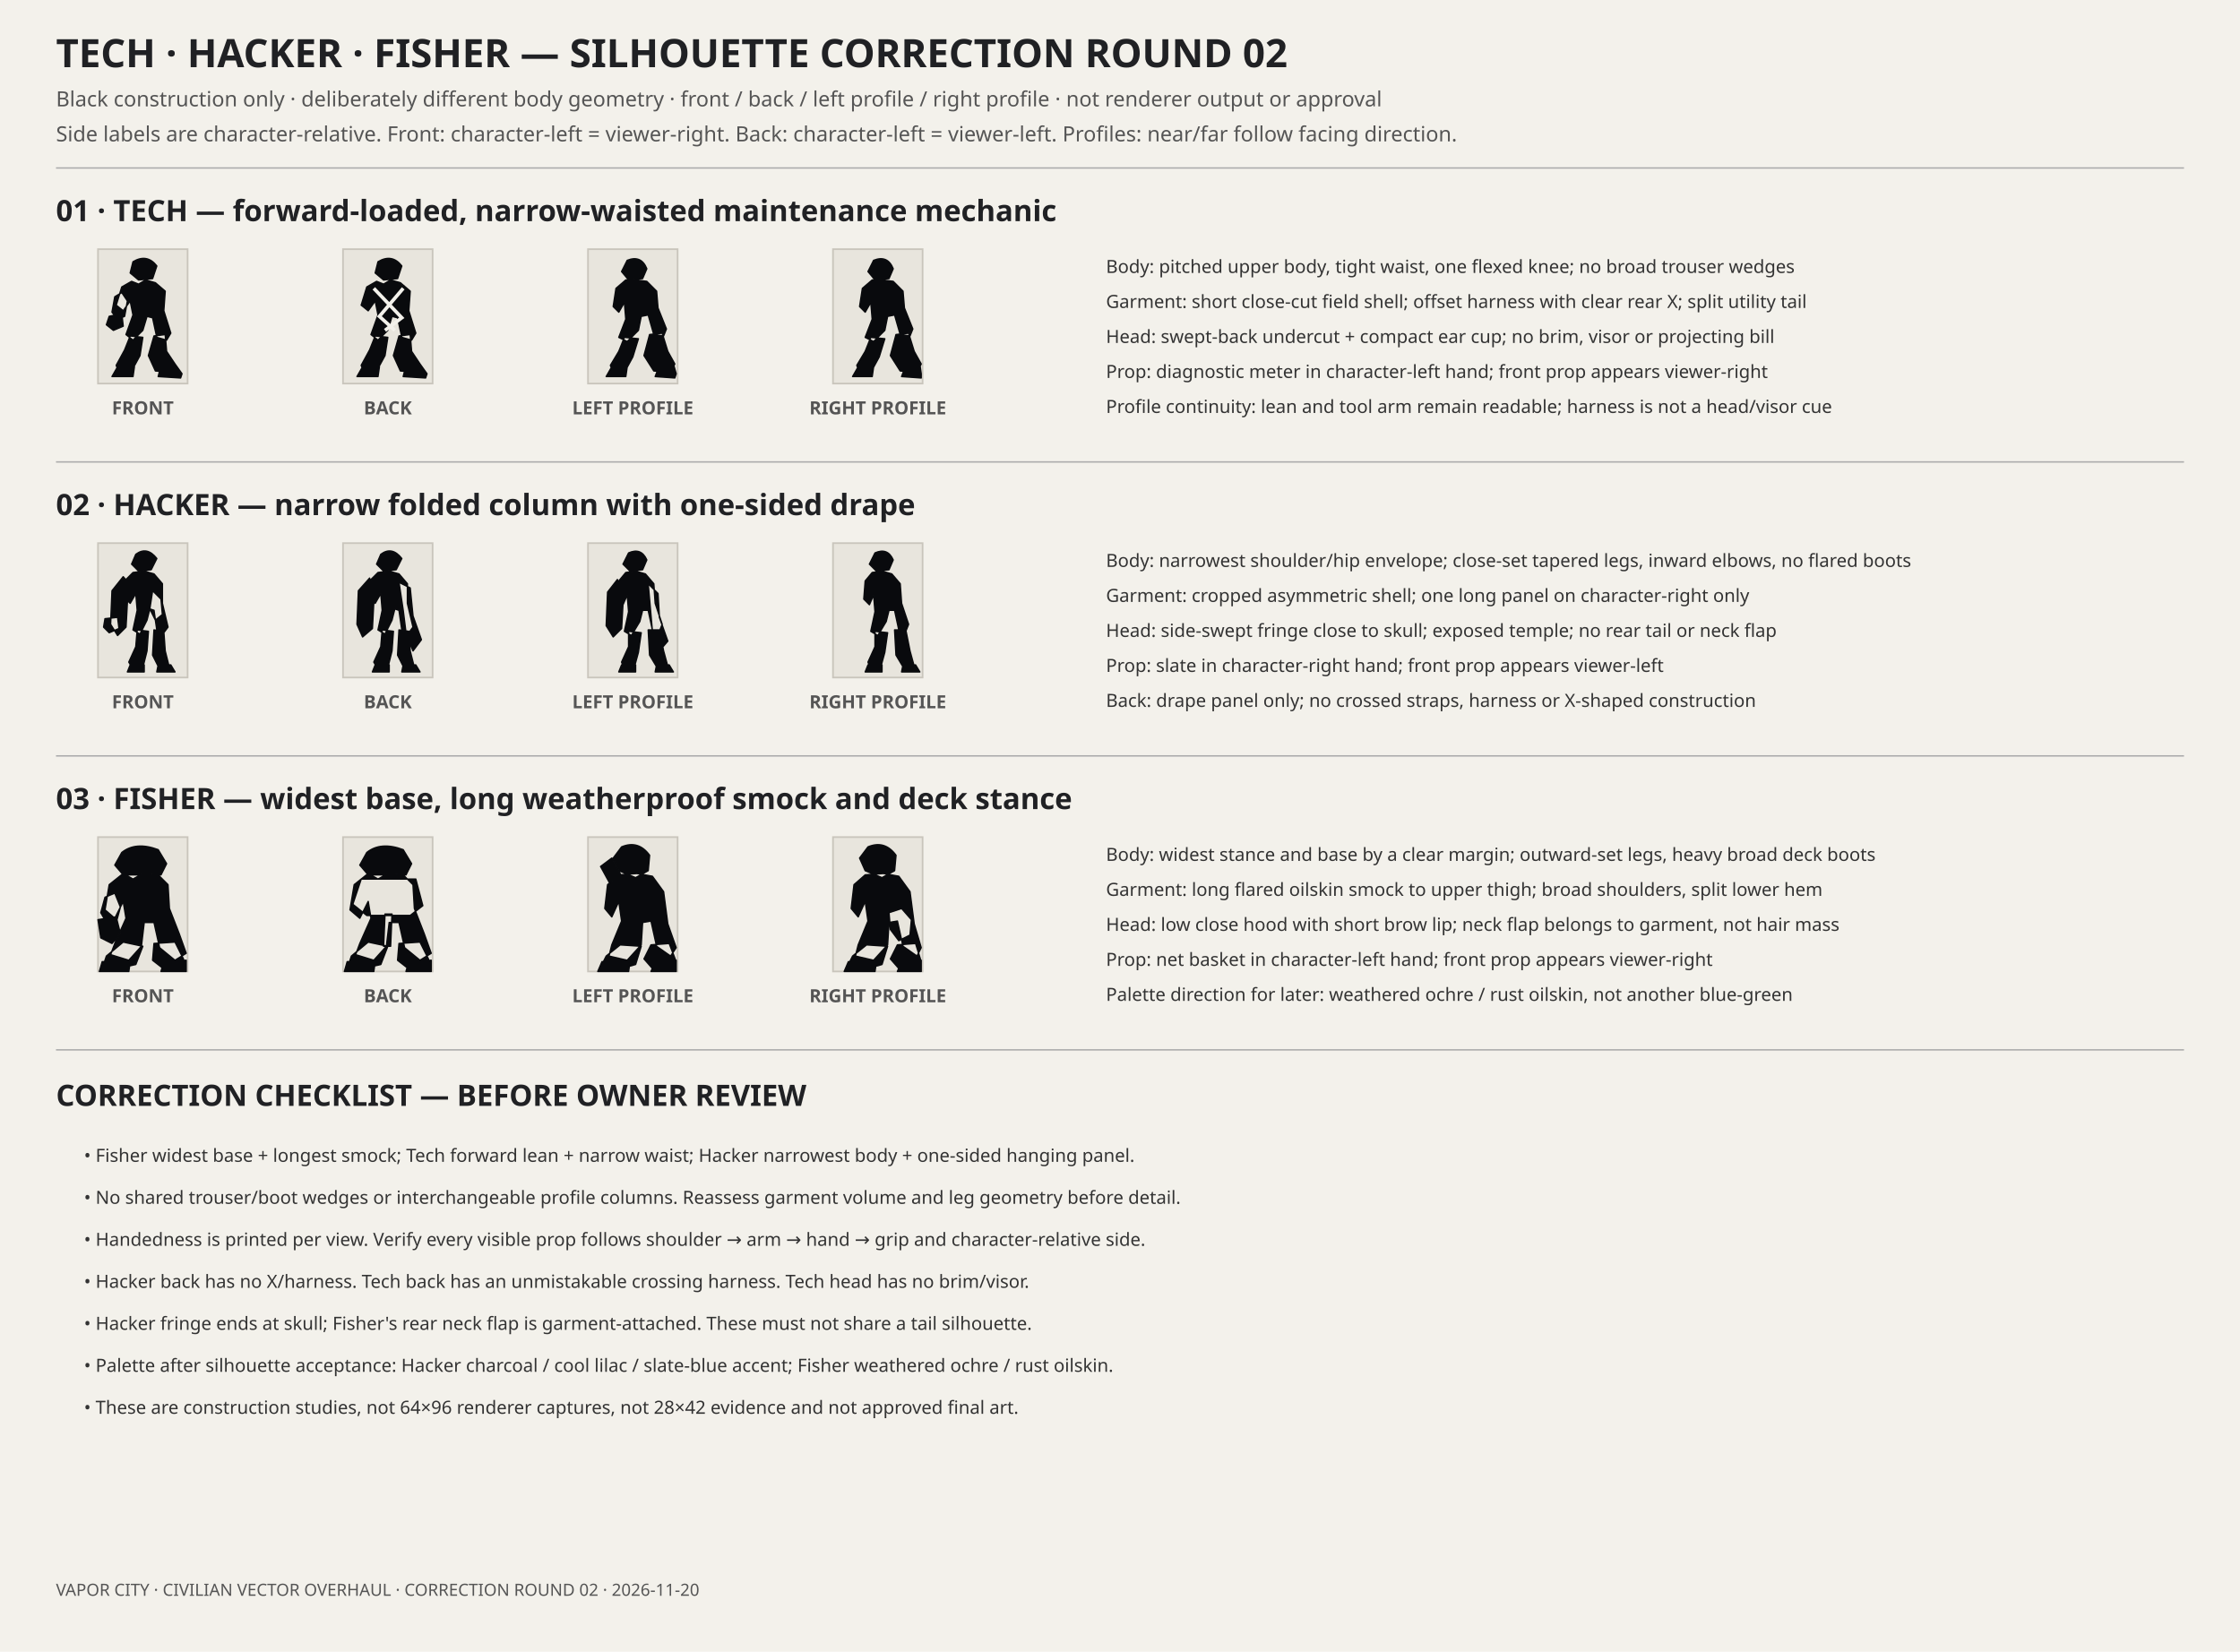
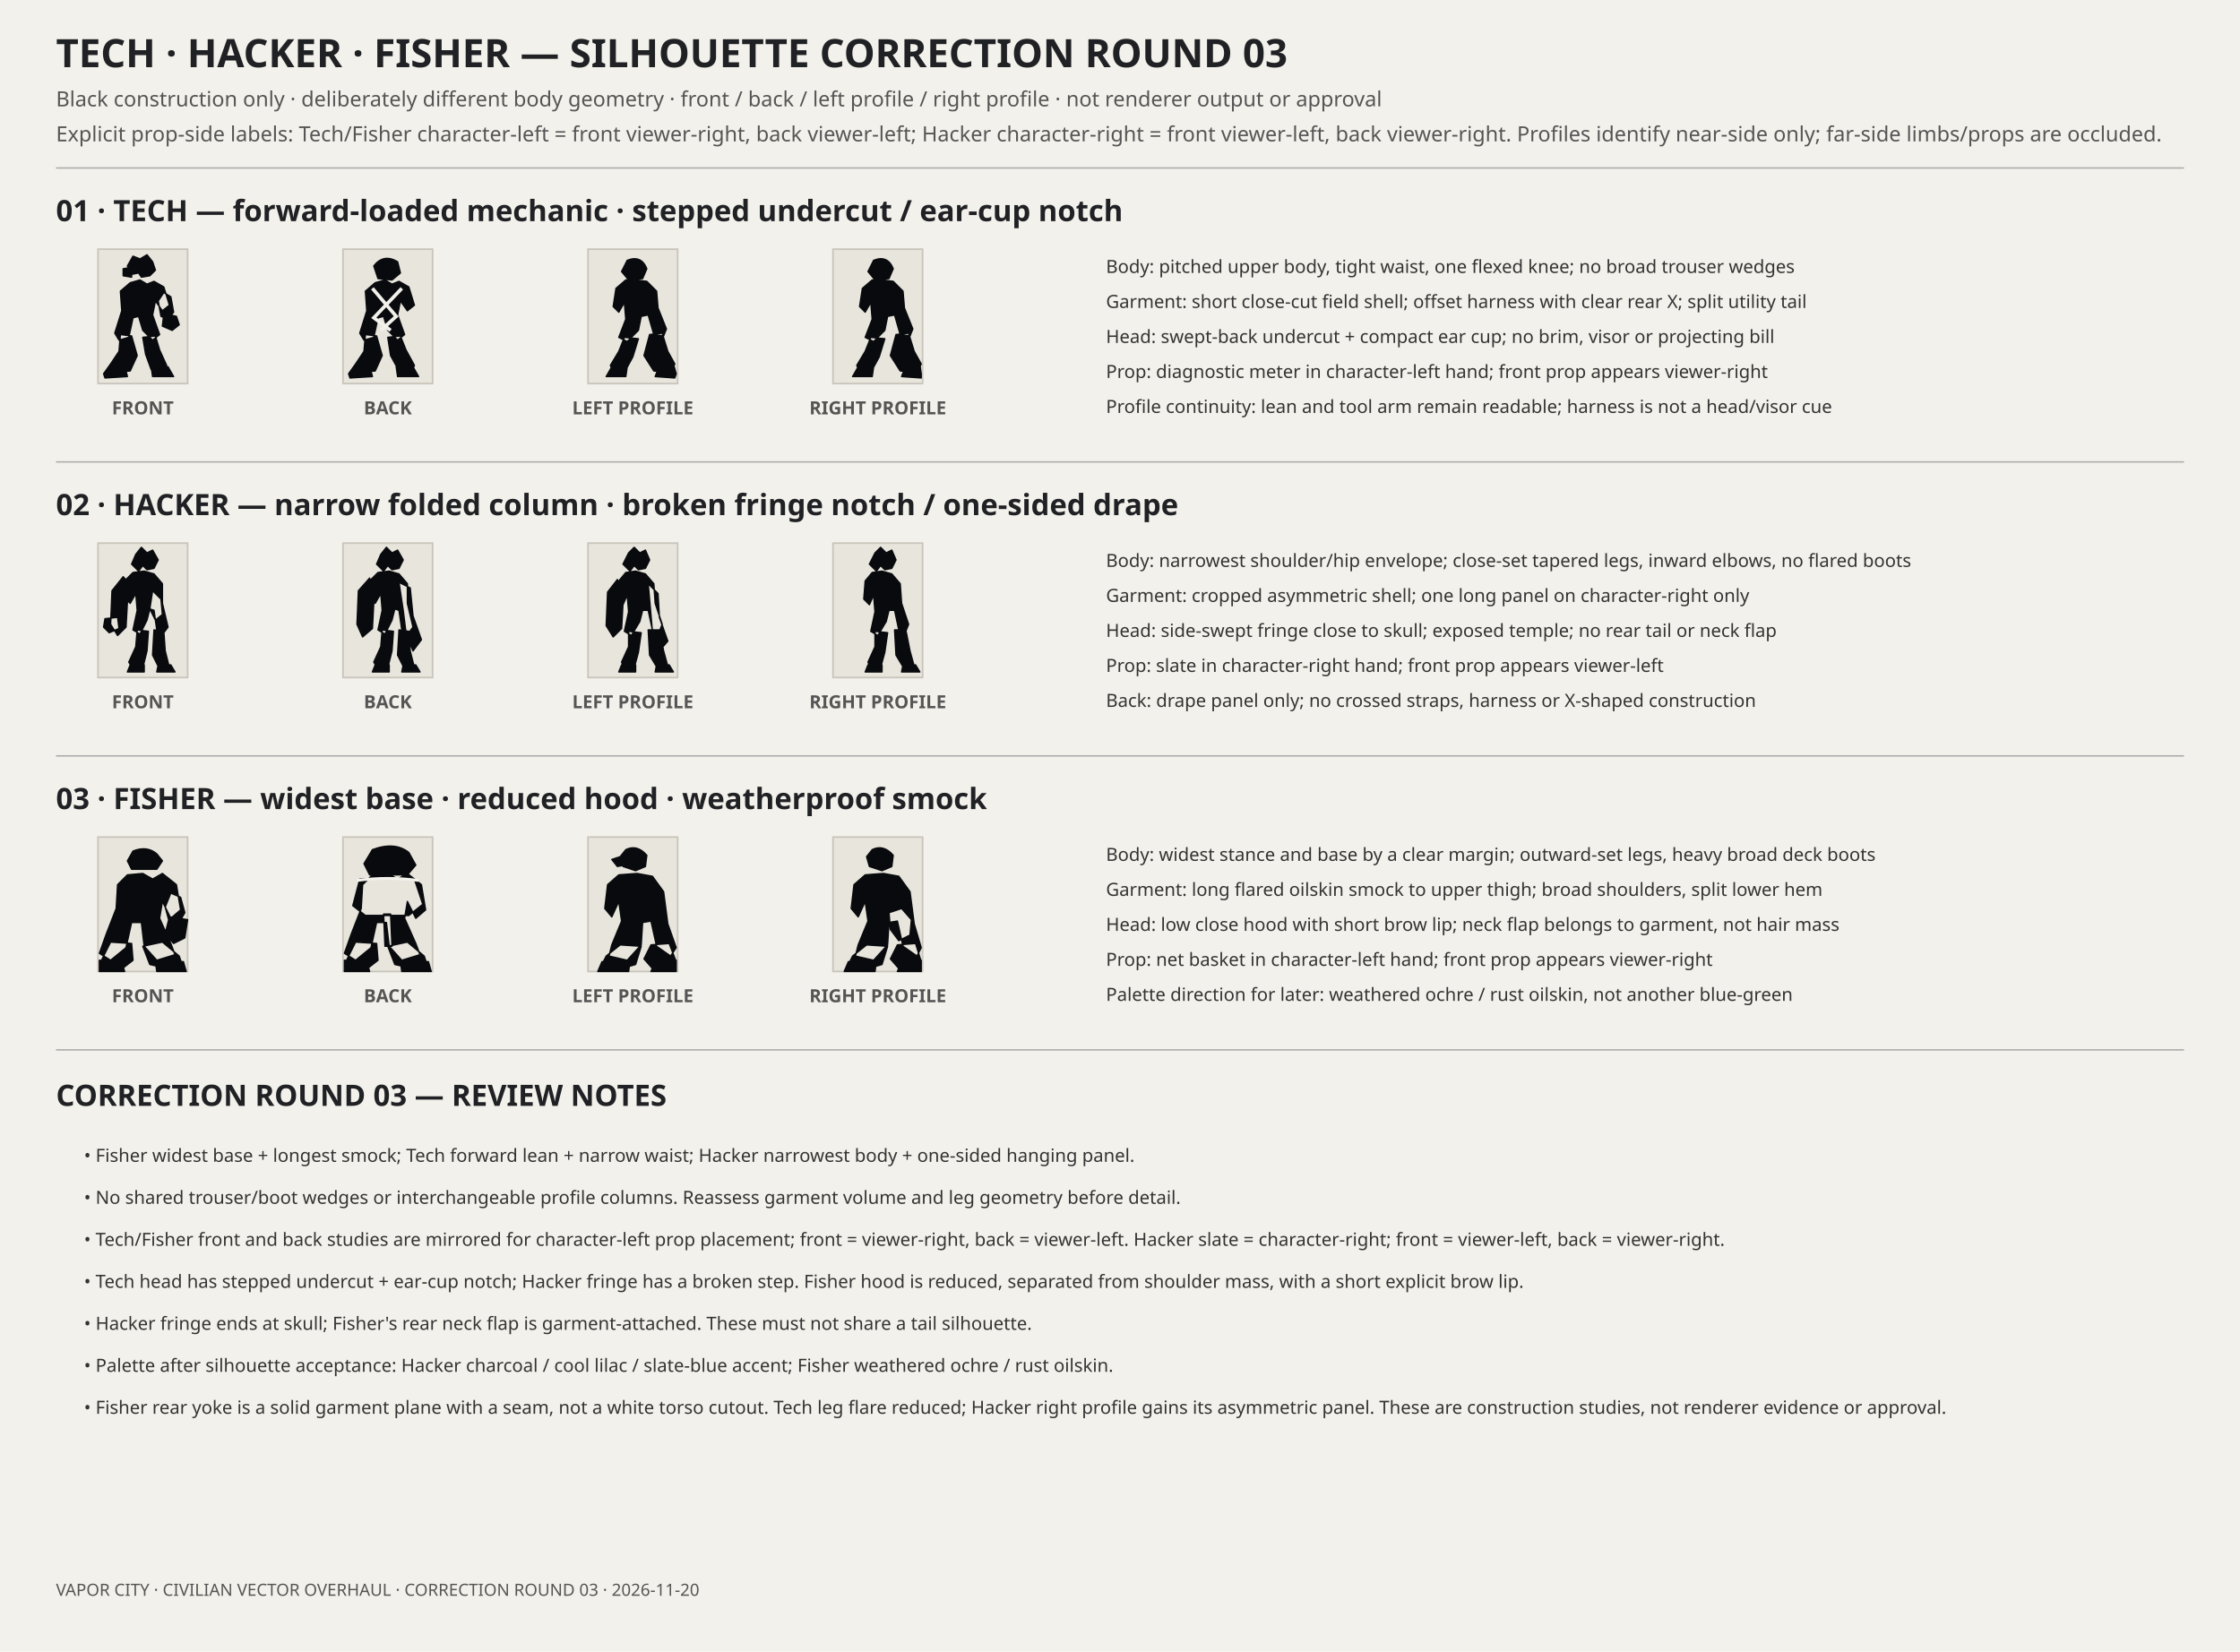
<svg xmlns="http://www.w3.org/2000/svg" width="1600" height="1180" viewBox="0 0 1600 1180">
  <rect width="1600" height="1180" fill="#f3f1eb" />
  <style>
.h{font:700 28px sans-serif;fill:#202124}.sub{font:15px sans-serif;fill:#555}.name{font:700 21px sans-serif;fill:#202124}.dir{font:700 13px sans-serif;fill:#555}.note{font:13px sans-serif;fill:#333}.tiny{font:12px sans-serif;fill:#555}.panel{fill:#e8e5dd;stroke:#c9c5bc;stroke-width:1.2}.sil{fill:#090a0d;stroke:#090a0d;stroke-linejoin:round;stroke-linecap:round}.cut{fill:#f3f1eb;stroke:#f3f1eb;stroke-linejoin:round}
</style>
-   <text x="40" y="48" class="h">TECH · HACKER · FISHER — SILHOUETTE CORRECTION ROUND 02</text>
+   <text x="40" y="48" class="h">TECH · HACKER · FISHER — SILHOUETTE CORRECTION ROUND 03</text>
  <text x="40" y="76" class="sub">Black construction only · deliberately different body geometry · front / back / left profile / right profile · not renderer output or approval</text>
-   <text x="40" y="101" class="sub">Side labels are character-relative. Front: character-left = viewer-right. Back: character-left = viewer-left. Profiles: near/far follow facing direction.</text>
+   <text x="40" y="101" class="sub">Explicit prop-side labels: Tech/Fisher character-left = front viewer-right, back viewer-left; Hacker character-right = front viewer-left, back viewer-right. Profiles identify near-side only; far-side limbs/props are occluded.</text>
  <line x1="40" y1="120" x2="1560" y2="120" stroke="#aaa" />
-   <text x="40" y="158" class="name">01 · TECH — forward-loaded, narrow-waisted maintenance mechanic</text>
+   <text x="40" y="158" class="name">01 · TECH — forward-loaded mechanic · stepped undercut / ear-cup notch</text>
  <g transform="translate(70 178)">
    <rect width="64" height="96" class="panel" />
-     <path class="sil" d="M25 9 Q35 3 42 12 L39 21 29 22 23 17Z M24 23 L17 27 13 40 18 44 23 37 25 47 20 61 25 65 32 58 35 48 39 49 42 63 49 65 52 60 47 44 48 30 41 24 34 22 29 25Z M23 62 L32 63 30 76 24 87 15 88 13 83 19 72Z M40 62 L48 61 49 73 55 82 52 88 41 87 36 76Z M14 84 L26 84 25 91 10 91Z M45 83 L55 82 60 89 59 92 43 91Z M12 34 L17 31 21 37 19 48 14 50 10 45Z M8 48 L17 46 18 55 11 58 6 54Z" />
+     <g transform="translate(64 0) scale(-1 1)">
+       <path class="sil" d="M25 9 L29 4 34 7 39 5 43 12 40 18 35 17 33 20 27 19 23 15Z M40 13 L46 14 46 19 40 20Z M24 23 L17 27 13 40 18 44 23 37 25 47 20 61 25 65 32 58 35 48 39 49 42 63 49 65 52 60 47 44 48 30 41 24 34 22 29 25Z M23 62 L32 63 30 75 26 86 18 87 15 83 20 72Z M40 62 L48 61 49 73 55 82 52 88 41 87 36 76Z M14 84 L26 84 25 91 10 91Z M45 83 L55 82 60 89 59 92 43 91Z M12 34 L17 31 21 37 19 48 14 50 10 45Z M8 48 L17 46 18 55 11 58 6 54Z" />
+     </g>
    <text x="32" y="118" text-anchor="middle" class="dir">FRONT</text>
  </g>
  <g transform="translate(245 178)">
    <rect width="64" height="96" class="panel" />
-     <path class="sil" d="M25 9 Q35 3 42 12 L39 21 29 22 23 17Z M24 23 L17 27 13 40 18 44 23 37 25 47 20 61 25 65 32 58 35 48 39 49 42 63 49 65 52 60 47 44 48 30 41 24 34 22 29 25Z M23 62 L32 63 30 76 24 87 15 88 13 83 19 72Z M40 62 L48 61 49 73 55 82 52 88 41 87 36 76Z M14 84 L26 84 25 91 10 91Z M45 83 L55 82 60 89 59 92 43 91Z" />
-     <path d="M22 28 L42 49 L30 58 M43 28 L26 48 L37 58" fill="none" stroke="#f3f1eb" stroke-width="2.5" />
+     <g transform="translate(64 0) scale(-1 1)">
+       <path class="sil" d="M25 9 Q35 3 42 12 L39 21 29 22 23 17Z M24 23 L17 27 13 40 18 44 23 37 25 47 20 61 25 65 32 58 35 48 39 49 42 63 49 65 52 60 47 44 48 30 41 24 34 22 29 25Z M23 62 L32 63 30 76 24 87 15 88 13 83 19 72Z M40 62 L48 61 49 73 55 82 52 88 41 87 36 76Z M14 84 L26 84 25 91 10 91Z M45 83 L55 82 60 89 59 92 43 91Z" />
+       <path d="M22 28 L42 49 L30 58 M43 28 L26 48 L37 58" fill="none" stroke="#f3f1eb" stroke-width="2.5" />
+     </g>
    <text x="32" y="118" text-anchor="middle" class="dir">BACK</text>
  </g>
  <g transform="translate(420 178)">
    <rect width="64" height="96" class="panel" />
    <path class="sil" d="M28 8 Q38 4 42 14 L39 21 29 22 24 16Z M27 22 L20 28 18 41 22 45 26 38 27 50 22 63 28 66 36 58 38 48 43 47 47 61 54 62 56 57 50 42 49 30 42 23 34 22Z M26 63 L36 64 32 77 26 88 18 88 16 83 22 73Z M44 61 L53 60 57 73 62 82 59 88 47 87 40 76Z M17 84 L28 84 27 91 13 91Z M51 83 L61 82 63 89 62 92 48 91Z" />
    <text x="32" y="118" text-anchor="middle" class="dir">LEFT PROFILE</text>
  </g>
  <g transform="translate(595 178)">
    <rect width="64" height="96" class="panel" />
    <path class="sil" d="M29 8 Q39 4 43 14 L40 21 30 22 25 16Z M28 22 L21 28 19 41 23 45 27 38 28 50 23 63 29 66 37 58 39 48 44 47 48 61 55 62 57 57 51 42 50 30 43 23 35 22Z M27 63 L37 64 33 77 27 88 19 88 17 83 23 73Z M45 61 L54 60 58 73 63 82 60 88 48 87 41 76Z M18 84 L29 84 28 91 14 91Z M52 83 L62 82 63 89 63 92 49 91Z" />
    <text x="32" y="118" text-anchor="middle" class="dir">RIGHT PROFILE</text>
  </g>
  <text x="790" y="195" class="note">Body: pitched upper body, tight waist, one flexed knee; no broad trouser wedges</text>
  <text x="790" y="220" class="note">Garment: short close-cut field shell; offset harness with clear rear X; split utility tail</text>
  <text x="790" y="245" class="note">Head: swept-back undercut + compact ear cup; no brim, visor or projecting bill</text>
  <text x="790" y="270" class="note">Prop: diagnostic meter in character-left hand; front prop appears viewer-right</text>
  <text x="790" y="295" class="note">Profile continuity: lean and tool arm remain readable; harness is not a head/visor cue</text>
  <line x1="40" y1="330" x2="1560" y2="330" stroke="#aaa" />
-   <text x="40" y="368" class="name">02 · HACKER — narrow folded column with one-sided drape</text>
+   <text x="40" y="368" class="name">02 · HACKER — narrow folded column · broken fringe notch / one-sided drape</text>
  <g transform="translate(70 388)">
    <rect width="64" height="96" class="panel" />
-     <path class="sil" d="M27 8 Q35 2 42 11 L38 19 29 20 24 15Z M25 21 L20 26 19 39 23 43 27 36 28 48 25 62 30 65 35 55 37 47 40 48 42 62 47 64 50 60 46 43 46 29 40 22 33 20Z M28 62 L36 63 35 77 32 89 25 90 22 85 27 74Z M40 62 L47 63 48 77 51 89 44 90 39 80Z M23 87 L33 87 33 92 21 92Z M43 87 L52 87 55 92 42 92Z M18 24 L10 34 9 58 14 66 20 60 21 42 26 33Z M39 34 L45 40 46 51 41 55 37 47Z M5 54 L14 53 15 61 8 64 4 60Z" />
+     <path class="sil" d="M27 8 L31 3 35 7 39 5 43 12 40 18 35 19 32 16 29 20 24 15Z M25 21 L20 26 19 39 23 43 27 36 28 48 25 62 30 65 35 55 37 47 40 48 42 62 47 64 50 60 46 43 46 29 40 22 33 20Z M28 62 L36 63 35 77 32 89 25 90 22 85 27 74Z M40 62 L47 63 48 77 51 89 44 90 39 80Z M23 87 L33 87 33 92 21 92Z M43 87 L52 87 55 92 42 92Z M18 24 L10 34 9 58 14 66 20 60 21 42 26 33Z M39 34 L45 40 46 51 41 55 37 47Z M5 54 L14 53 15 61 8 64 4 60Z" />
    <text x="32" y="118" text-anchor="middle" class="dir">FRONT</text>
  </g>
  <g transform="translate(245 388)">
    <rect width="64" height="96" class="panel" />
-     <path class="sil" d="M27 8 Q35 2 42 11 L38 19 29 20 24 15Z M25 21 L20 26 19 39 23 43 27 36 28 48 25 62 30 65 35 55 37 47 40 48 42 62 47 64 50 60 46 43 46 29 40 22 33 20Z M28 62 L36 63 35 77 32 89 25 90 22 85 27 74Z M40 62 L47 63 48 77 51 89 44 90 39 80Z M23 87 L33 87 33 92 21 92Z M43 87 L52 87 55 92 42 92Z M19 25 L11 34 10 58 14 67 21 61 22 42Z M40 28 L48 32 50 52 56 69 50 77 45 64 43 48Z" />
+     <path class="sil" d="M27 8 L31 3 35 7 39 5 43 12 40 18 35 19 32 16 29 20 24 15Z M25 21 L20 26 19 39 23 43 27 36 28 48 25 62 30 65 35 55 37 47 40 48 42 62 47 64 50 60 46 43 46 29 40 22 33 20Z M28 62 L36 63 35 77 32 89 25 90 22 85 27 74Z M40 62 L47 63 48 77 51 89 44 90 39 80Z M23 87 L33 87 33 92 21 92Z M43 87 L52 87 55 92 42 92Z M19 25 L11 34 10 58 14 67 21 61 22 42Z M40 28 L48 32 50 52 56 69 50 77 45 64 43 48Z" />
    <text x="32" y="118" text-anchor="middle" class="dir">BACK</text>
  </g>
  <g transform="translate(420 388)">
    <rect width="64" height="96" class="panel" />
-     <path class="sil" d="M29 7 Q38 3 42 12 L39 19 30 20 25 15Z M27 21 L22 27 21 40 25 44 28 37 29 49 26 63 31 66 37 56 39 48 43 48 46 62 51 63 53 58 48 43 47 29 41 22 34 20Z M29 63 L38 64 36 78 33 89 26 90 24 85 29 74Z M43 62 L51 62 54 77 57 88 50 90 44 80Z M24 87 L34 87 34 92 22 92Z M49 87 L58 87 61 92 48 92Z M21 26 L14 35 13 59 18 67 24 61 25 43Z M43 29 L50 36 51 53 57 70 51 77 46 63Z" />
+     <path class="sil" d="M29 7 L33 3 37 7 41 5 44 12 41 18 36 19 33 16 30 20 25 15Z M27 21 L22 27 21 40 25 44 28 37 29 49 26 63 31 66 37 56 39 48 43 48 46 62 51 63 53 58 48 43 47 29 41 22 34 20Z M29 63 L38 64 36 78 33 89 26 90 24 85 29 74Z M43 62 L51 62 54 77 57 88 50 90 44 80Z M24 87 L34 87 34 92 22 92Z M49 87 L58 87 61 92 48 92Z M21 26 L14 35 13 59 18 67 24 61 25 43Z M43 29 L50 36 51 53 57 70 51 77 46 63Z" />
    <text x="32" y="118" text-anchor="middle" class="dir">LEFT PROFILE</text>
  </g>
  <g transform="translate(595 388)">
    <rect width="64" height="96" class="panel" />
-     <path class="sil" d="M30 7 Q39 3 43 12 L40 19 31 20 26 15Z M28 21 L23 27 22 40 26 44 29 37 30 49 27 63 32 66 38 56 40 48 44 48 47 62 52 63 54 58 49 43 48 29 42 22 35 20Z M30 63 L39 64 37 78 34 89 27 90 25 85 30 74Z M44 62 L52 62 55 77 58 88 51 90 45 80Z M25 87 L35 87 35 92 23 92Z M50 87 L59 87 62 92 49 92Z" />
+     <path class="sil" d="M30 7 L34 3 38 7 42 5 45 12 42 18 37 19 34 16 31 20 26 15Z M28 21 L23 27 22 40 26 44 29 37 30 49 27 63 32 66 38 56 40 48 44 48 47 62 52 63 54 58 49 43 48 29 42 22 35 20Z M30 63 L39 64 37 78 34 89 27 90 25 85 30 74Z M44 62 L52 62 55 77 58 88 51 90 45 80Z M25 87 L35 87 35 92 23 92Z M50 87 L59 87 62 92 49 92Z" />
    <text x="32" y="118" text-anchor="middle" class="dir">RIGHT PROFILE</text>
  </g>
  <text x="790" y="405" class="note">Body: narrowest shoulder/hip envelope; close-set tapered legs, inward elbows, no flared boots</text>
  <text x="790" y="430" class="note">Garment: cropped asymmetric shell; one long panel on character-right only</text>
  <text x="790" y="455" class="note">Head: side-swept fringe close to skull; exposed temple; no rear tail or neck flap</text>
  <text x="790" y="480" class="note">Prop: slate in character-right hand; front prop appears viewer-left</text>
  <text x="790" y="505" class="note">Back: drape panel only; no crossed straps, harness or X-shaped construction</text>
  <line x1="40" y1="540" x2="1560" y2="540" stroke="#aaa" />
-   <text x="40" y="578" class="name">03 · FISHER — widest base, long weatherproof smock and deck stance</text>
+   <text x="40" y="578" class="name">03 · FISHER — widest base · reduced hood · weatherproof smock</text>
  <g transform="translate(70 598)">
    <rect width="64" height="96" class="panel" />
-     <path class="sil" d="M17 11 Q27 3 43 9 L49 19 45 27 18 27 12 20Z M18 26 L8 34 5 52 12 58 18 46 20 58 12 76 9 84 22 88 31 78 33 61 40 61 44 79 55 88 63 83 58 69 51 51 50 34 43 27 32 26 25 30Z M18 75 L32 78 27 91 14 94 4 91 6 85Z M40 76 L55 75 61 87 63 94 48 95 39 88Z M3 89 L23 89 22 96 1 96Z M47 89 L63 88 63 96 45 96Z M5 43 L12 40 16 50 13 61 6 61 2 54Z M0 59 L13 57 16 69 10 76 2 72Z" />
+     <g transform="translate(64 0) scale(-1 1)">
+       <path class="sil" d="M22 12 Q29 6 39 10 L43 17 40 23 22 23 18 17Z M18 26 L8 34 5 52 12 58 18 46 20 58 12 76 9 84 22 88 31 78 33 61 40 61 44 79 55 88 63 83 58 69 51 51 50 34 43 27 32 26 25 30Z M18 75 L32 78 27 91 14 94 4 91 6 85Z M40 76 L55 75 61 87 63 94 48 95 39 88Z M3 89 L23 89 22 96 1 96Z M47 89 L63 88 63 96 45 96Z M5 43 L12 40 16 50 13 61 6 61 2 54Z M0 59 L13 57 16 69 10 76 2 72Z" />
+     </g>
    <text x="32" y="118" text-anchor="middle" class="dir">FRONT</text>
  </g>
  <g transform="translate(245 598)">
    <rect width="64" height="96" class="panel" />
-     <path class="sil" d="M17 11 Q27 3 43 9 L49 19 45 27 18 27 12 20Z M18 26 L8 34 5 52 12 58 18 46 20 58 12 76 9 84 22 88 31 78 33 61 40 61 44 79 55 88 63 83 58 69 51 51 50 34 43 27 32 26 25 30Z M18 75 L32 78 27 91 14 94 4 91 6 85Z M40 76 L55 75 61 87 63 94 48 95 39 88Z M3 89 L23 89 22 96 1 96Z M47 89 L63 88 63 96 45 96Z M13 30 L52 30 57 49 48 56 17 56 7 48Z M30 55 L35 55 34 78 29 78Z" />
+     <g transform="translate(64 0) scale(-1 1)">
+       <path class="sil" d="M17 11 Q27 3 43 9 L49 19 45 27 18 27 12 20Z M18 26 L8 34 5 52 12 58 18 46 20 58 12 76 9 84 22 88 31 78 33 61 40 61 44 79 55 88 63 83 58 69 51 51 50 34 43 27 32 26 25 30Z M18 75 L32 78 27 91 14 94 4 91 6 85Z M40 76 L55 75 61 87 63 94 48 95 39 88Z M3 89 L23 89 22 96 1 96Z M47 89 L63 88 63 96 45 96Z M13 30 L52 30 57 49 48 56 17 56 7 48Z M30 55 L35 55 34 78 29 78Z" />
+       <path d="M10 31 Q32 28 54 31" fill="none" stroke="#f3f1eb" stroke-width="2" />
+     </g>
    <text x="32" y="118" text-anchor="middle" class="dir">BACK</text>
  </g>
  <g transform="translate(420 598)">
    <rect width="64" height="96" class="panel" />
-     <path class="sil" d="M24 7 Q36 2 44 13 L43 24 34 29 22 24 18 15Z M22 27 L14 34 12 51 17 57 22 46 24 60 17 77 15 85 28 88 38 77 39 61 45 60 49 78 59 85 63 79 57 62 54 39 46 28 35 26Z M23 77 L38 78 34 91 20 95 10 91 13 85Z M45 77 L58 76 63 89 63 96 47 95 40 87Z M10 89 L30 89 29 96 7 96Z M48 89 L63 88 63 96 45 96Z M17 15 L9 21 15 32 24 28Z" />
+     <path class="sil" d="M27 9 Q35 5 42 13 L41 21 34 24 25 21 23 14Z M22 27 L14 34 12 51 17 57 22 46 24 60 17 77 15 85 28 88 38 77 39 61 45 60 49 78 59 85 63 79 57 62 54 39 46 28 35 26Z M23 77 L38 78 34 91 20 95 10 91 13 85Z M45 77 L58 76 63 89 63 96 47 95 40 87Z M10 89 L30 89 29 96 7 96Z M48 89 L63 88 63 96 45 96Z M23 14 L17 16 21 21 26 20Z" />
    <text x="32" y="118" text-anchor="middle" class="dir">LEFT PROFILE</text>
  </g>
  <g transform="translate(595 598)">
    <rect width="64" height="96" class="panel" />
-     <path class="sil" d="M25 7 Q37 2 45 13 L44 24 35 29 23 24 19 15Z M23 27 L15 34 13 51 18 57 23 46 25 60 18 77 16 85 29 88 39 77 40 61 46 60 50 78 60 85 63 79 58 62 55 39 47 28 36 26Z M24 77 L39 78 35 91 21 95 11 91 14 85Z M46 77 L59 76 63 89 63 96 48 95 41 87Z M11 89 L31 89 30 96 8 96Z M49 89 L63 88 63 96 46 96Z M40 54 L49 51 56 59 55 70 47 74 41 66Z" />
+     <path class="sil" d="M28 9 Q36 5 43 13 L42 21 35 24 26 21 24 14Z M23 27 L15 34 13 51 18 57 23 46 25 60 18 77 16 85 29 88 39 77 40 61 46 60 50 78 60 85 63 79 58 62 55 39 47 28 36 26Z M24 77 L39 78 35 91 21 95 11 91 14 85Z M46 77 L59 76 63 89 63 96 48 95 41 87Z M11 89 L31 89 30 96 8 96Z M49 89 L63 88 63 96 46 96Z M40 54 L49 51 56 59 55 70 47 74 41 66Z" />
    <text x="32" y="118" text-anchor="middle" class="dir">RIGHT PROFILE</text>
  </g>
  <text x="790" y="615" class="note">Body: widest stance and base by a clear margin; outward-set legs, heavy broad deck boots</text>
  <text x="790" y="640" class="note">Garment: long flared oilskin smock to upper thigh; broad shoulders, split lower hem</text>
  <text x="790" y="665" class="note">Head: low close hood with short brow lip; neck flap belongs to garment, not hair mass</text>
  <text x="790" y="690" class="note">Prop: net basket in character-left hand; front prop appears viewer-right</text>
  <text x="790" y="715" class="note">Palette direction for later: weathered ochre / rust oilskin, not another blue-green</text>
  <line x1="40" y1="750" x2="1560" y2="750" stroke="#aaa" />
-   <text x="40" y="790" class="name">CORRECTION CHECKLIST — BEFORE OWNER REVIEW</text>
+   <text x="40" y="790" class="name">CORRECTION ROUND 03 — REVIEW NOTES</text>
  <text x="60" y="830" class="note">• Fisher widest base + longest smock; Tech forward lean + narrow waist; Hacker narrowest body + one-sided hanging panel.</text>
  <text x="60" y="860" class="note">• No shared trouser/boot wedges or interchangeable profile columns. Reassess garment volume and leg geometry before detail.</text>
-   <text x="60" y="890" class="note">• Handedness is printed per view. Verify every visible prop follows shoulder → arm → hand → grip and character-relative side.</text>
-   <text x="60" y="920" class="note">• Hacker back has no X/harness. Tech back has an unmistakable crossing harness. Tech head has no brim/visor.</text>
+   <text x="60" y="890" class="note">• Tech/Fisher front and back studies are mirrored for character-left prop placement; front = viewer-right, back = viewer-left. Hacker slate = character-right; front = viewer-left, back = viewer-right.</text>
+   <text x="60" y="920" class="note">• Tech head has stepped undercut + ear-cup notch; Hacker fringe has a broken step. Fisher hood is reduced, separated from shoulder mass, with a short explicit brow lip.</text>
  <text x="60" y="950" class="note">• Hacker fringe ends at skull; Fisher's rear neck flap is garment-attached. These must not share a tail silhouette.</text>
  <text x="60" y="980" class="note">• Palette after silhouette acceptance: Hacker charcoal / cool lilac / slate-blue accent; Fisher weathered ochre / rust oilskin.</text>
-   <text x="60" y="1010" class="note">• These are construction studies, not 64×96 renderer captures, not 28×42 evidence and not approved final art.</text>
-   <text x="40" y="1140" class="tiny">VAPOR CITY · CIVILIAN VECTOR OVERHAUL · CORRECTION ROUND 02 · 2026-11-20</text>
+   <text x="60" y="1010" class="note">• Fisher rear yoke is a solid garment plane with a seam, not a white torso cutout. Tech leg flare reduced; Hacker right profile gains its asymmetric panel. These are construction studies, not renderer evidence or approval.</text>
+   <text x="40" y="1140" class="tiny">VAPOR CITY · CIVILIAN VECTOR OVERHAUL · CORRECTION ROUND 03 · 2026-11-20</text>
</svg>
